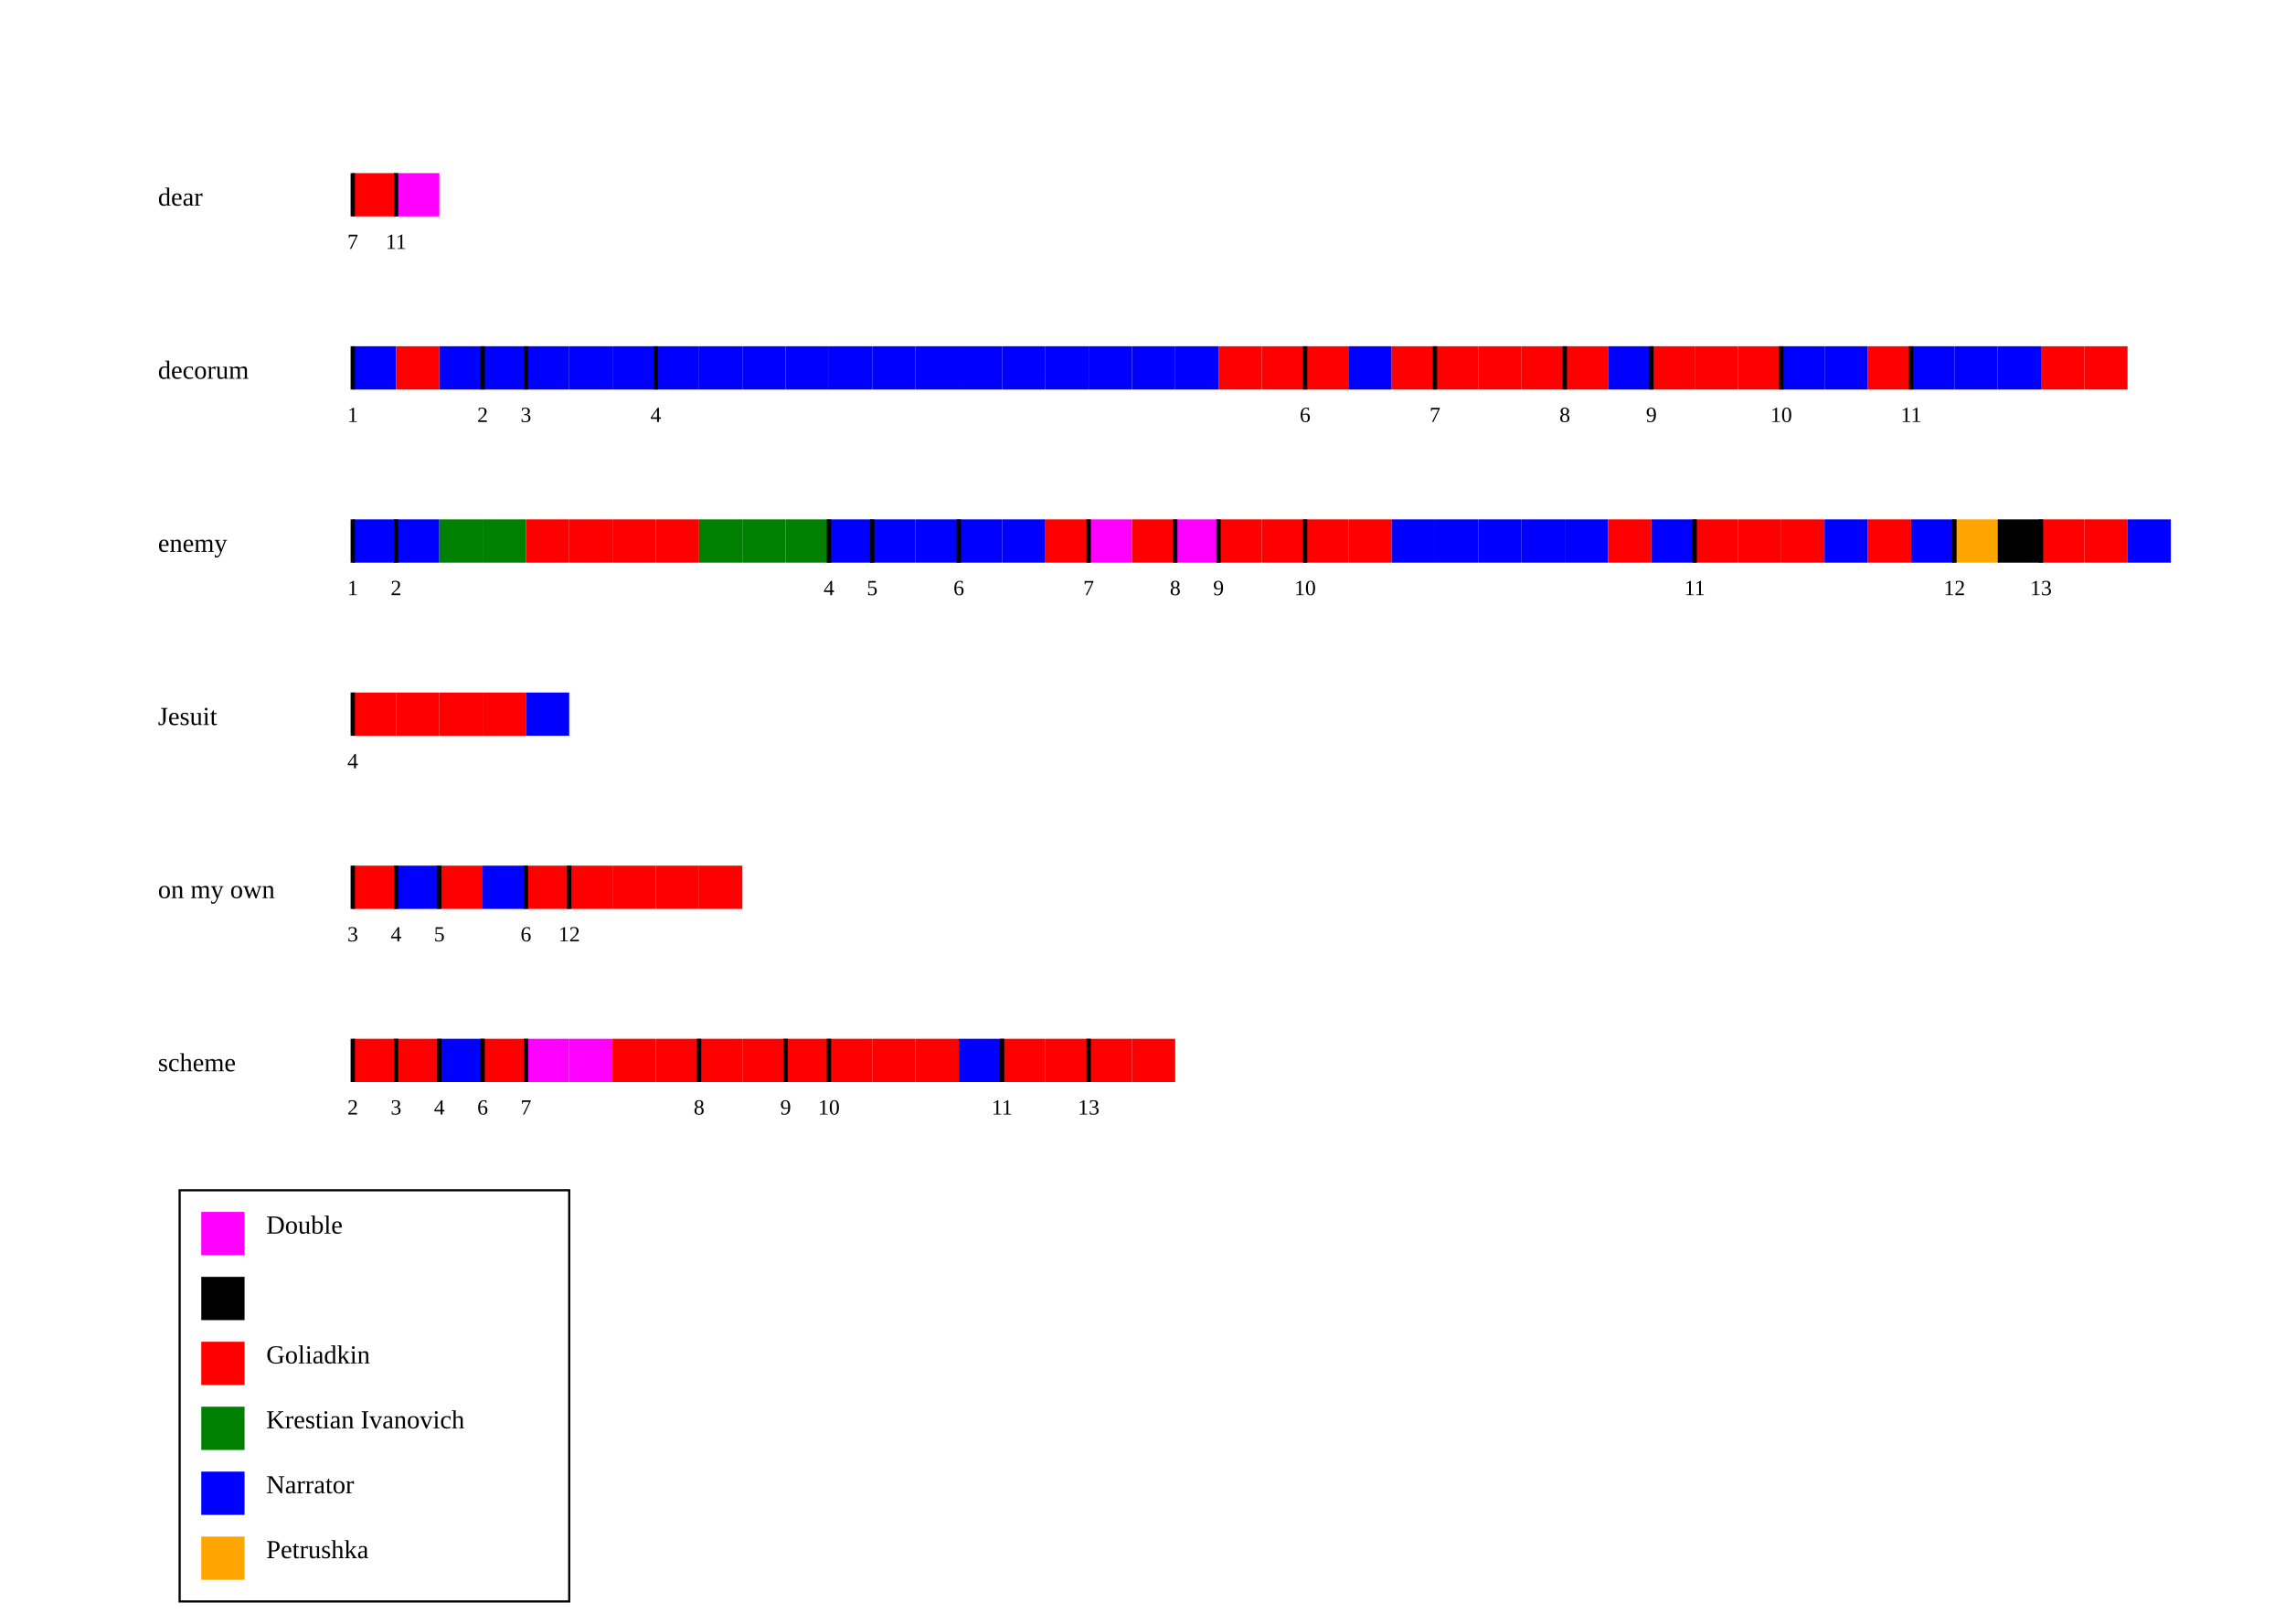
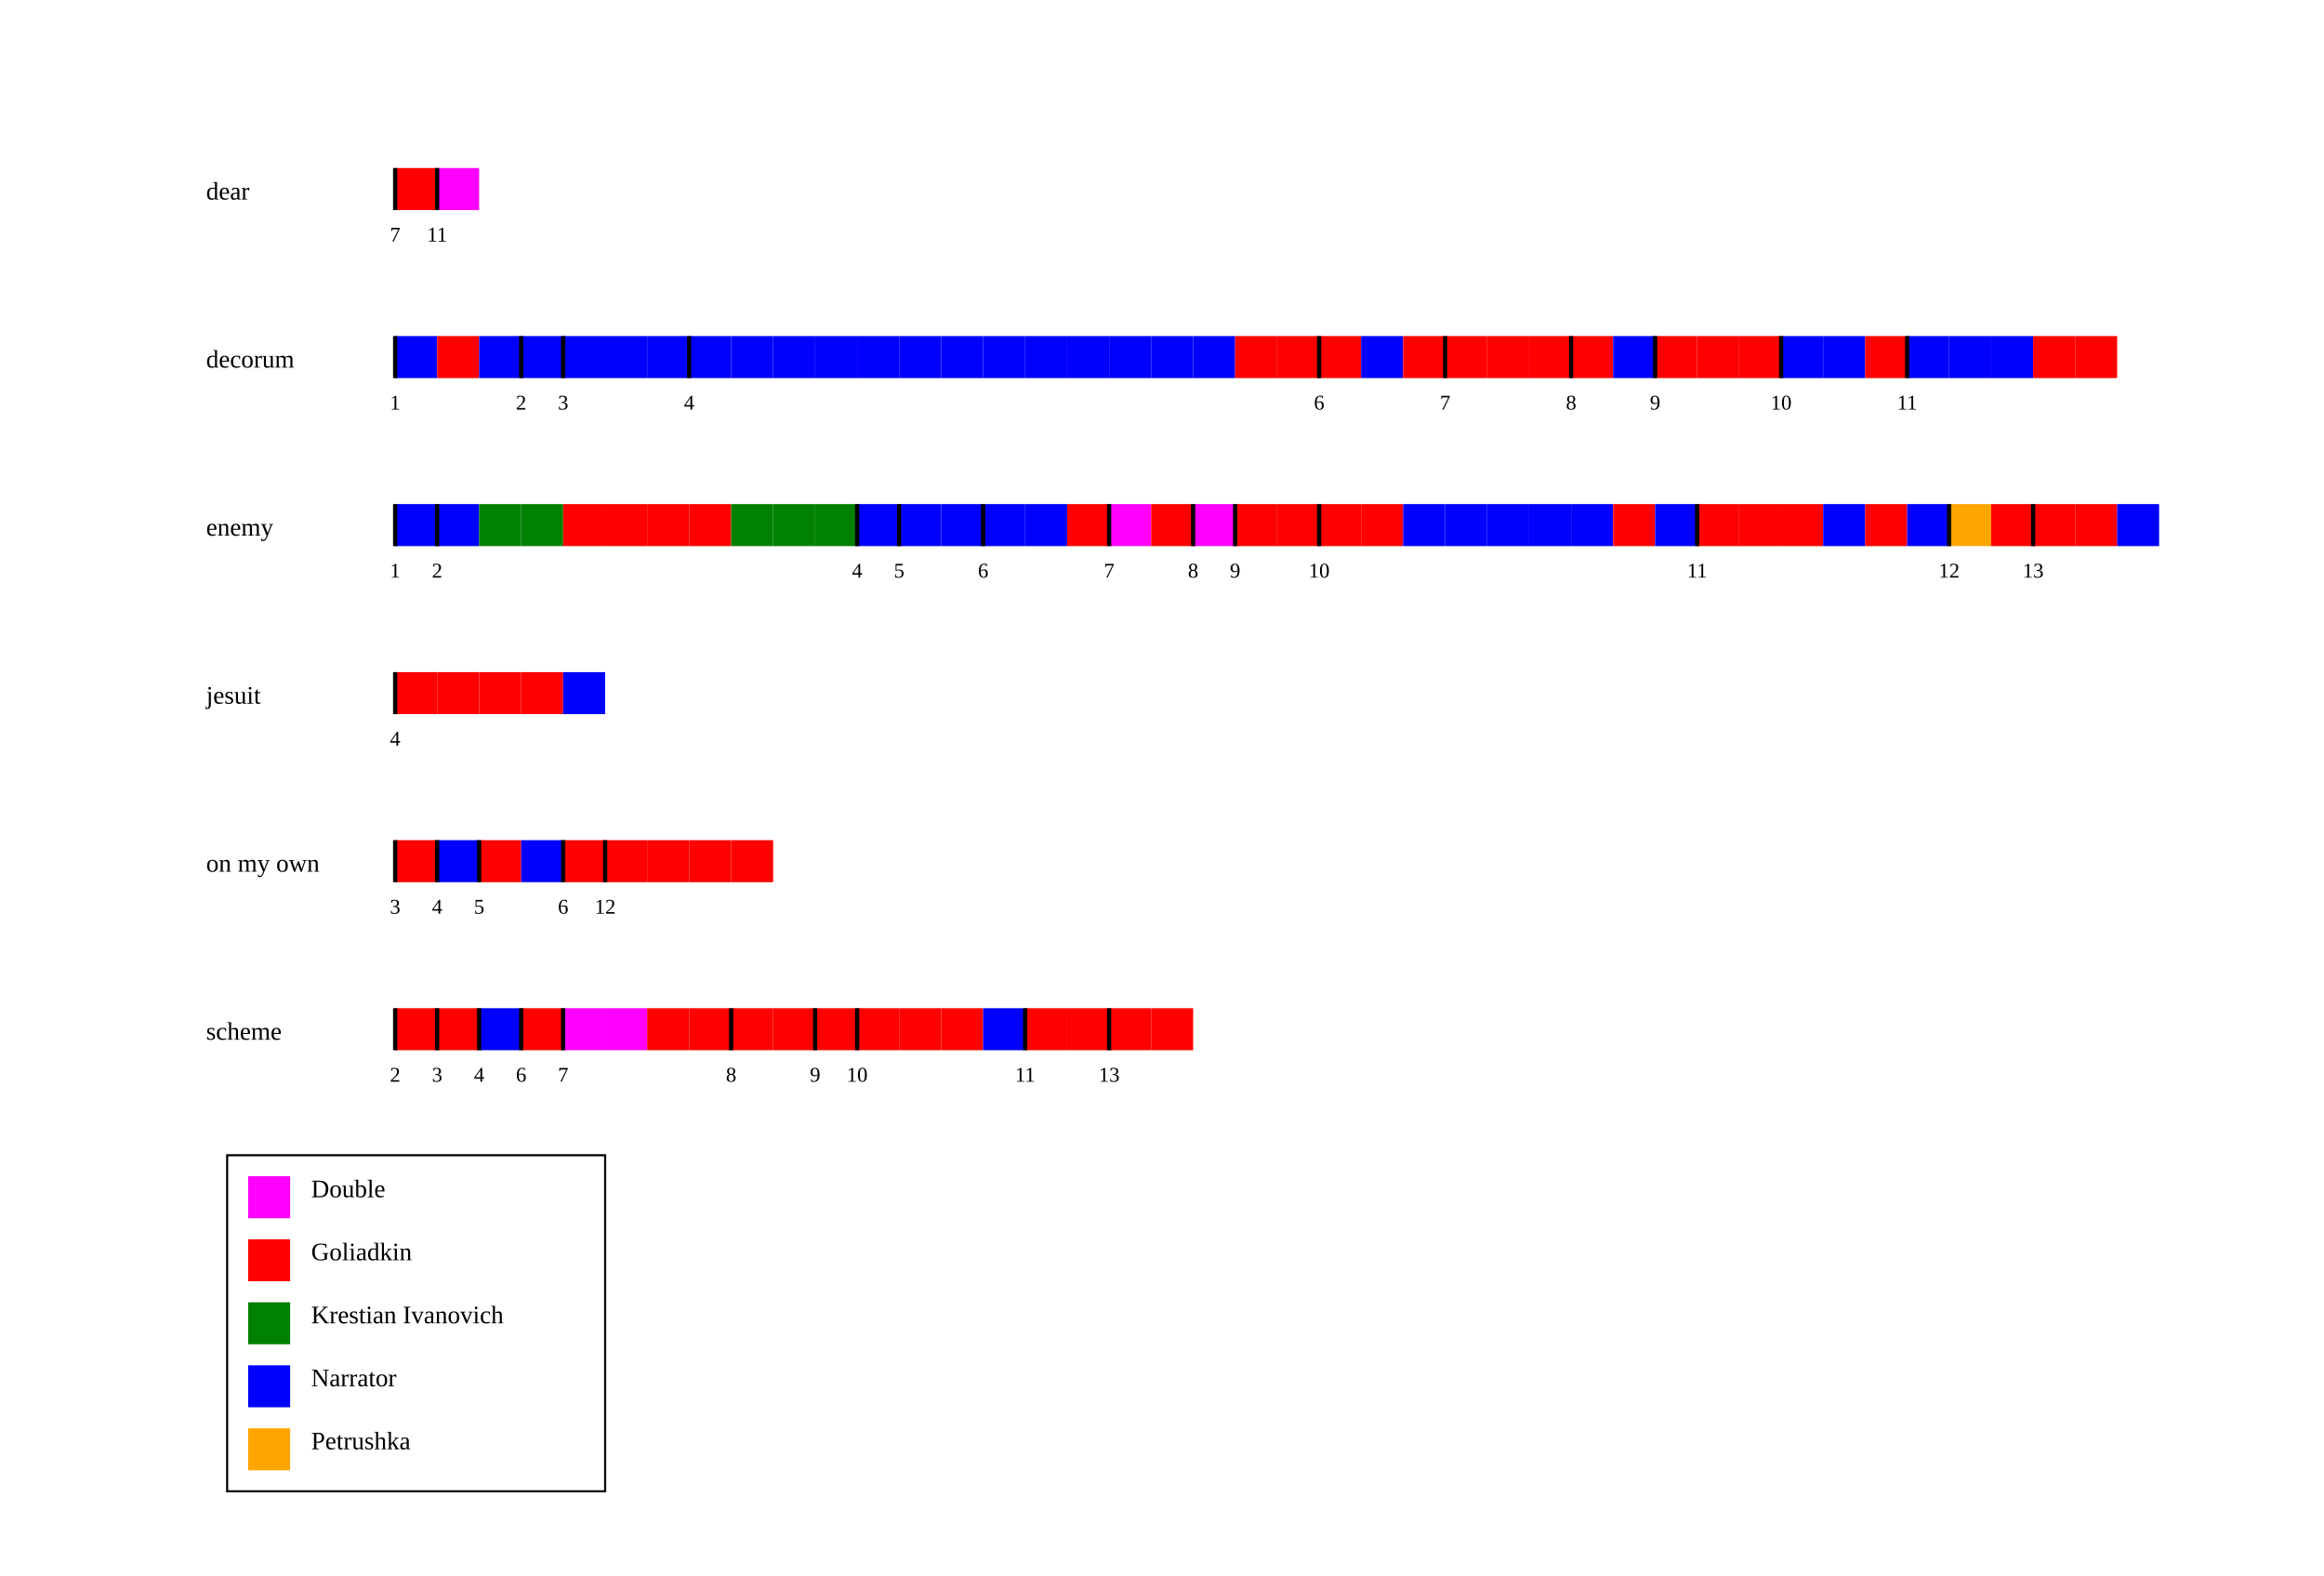
<svg xmlns="http://www.w3.org/2000/svg" height="750">
  <g transform="translate(10)">
    <text x="0" y="95">dear</text>
    <rect x="90" y="80" width="20" height="20" fill="red" />
    <text x="90" y="115" text-anchor="middle" font-size="smaller">7</text>
    <line x1="90" y1="80" x2="90" y2="100" stroke="black" stroke-width="2" />
    <rect x="110" y="80" width="20" height="20" fill="magenta" />
    <text x="110" y="115" text-anchor="middle" font-size="smaller">11</text>
    <line x1="110" y1="80" x2="110" y2="100" stroke="black" stroke-width="2" />
    <text x="0" y="175">decorum</text>
    <rect x="90" y="160" width="20" height="20" fill="blue" />
    <text x="90" y="195" text-anchor="middle" font-size="smaller">1</text>
    <line x1="90" y1="160" x2="90" y2="180" stroke="black" stroke-width="2" />
    <rect x="110" y="160" width="20" height="20" fill="red" />
    <rect x="130" y="160" width="20" height="20" fill="blue" />
    <rect x="150" y="160" width="20" height="20" fill="blue" />
    <text x="150" y="195" text-anchor="middle" font-size="smaller">2</text>
    <line x1="150" y1="160" x2="150" y2="180" stroke="black" stroke-width="2" />
    <rect x="170" y="160" width="20" height="20" fill="blue" />
    <text x="170" y="195" text-anchor="middle" font-size="smaller">3</text>
    <line x1="170" y1="160" x2="170" y2="180" stroke="black" stroke-width="2" />
    <rect x="190" y="160" width="20" height="20" fill="blue" />
    <rect x="210" y="160" width="20" height="20" fill="blue" />
    <rect x="230" y="160" width="20" height="20" fill="blue" />
    <text x="230" y="195" text-anchor="middle" font-size="smaller">4</text>
    <line x1="230" y1="160" x2="230" y2="180" stroke="black" stroke-width="2" />
    <rect x="250" y="160" width="20" height="20" fill="blue" />
    <rect x="270" y="160" width="20" height="20" fill="blue" />
    <rect x="290" y="160" width="20" height="20" fill="blue" />
    <rect x="310" y="160" width="20" height="20" fill="blue" />
    <rect x="330" y="160" width="20" height="20" fill="blue" />
    <rect x="350" y="160" width="20" height="20" fill="blue" />
    <rect x="370" y="160" width="20" height="20" fill="blue" />
    <rect x="390" y="160" width="20" height="20" fill="blue" />
    <rect x="410" y="160" width="20" height="20" fill="blue" />
    <rect x="430" y="160" width="20" height="20" fill="blue" />
    <rect x="450" y="160" width="20" height="20" fill="blue" />
    <rect x="470" y="160" width="20" height="20" fill="blue" />
    <rect x="490" y="160" width="20" height="20" fill="red" />
    <rect x="510" y="160" width="20" height="20" fill="red" />
    <rect x="530" y="160" width="20" height="20" fill="red" />
    <text x="530" y="195" text-anchor="middle" font-size="smaller">6</text>
    <line x1="530" y1="160" x2="530" y2="180" stroke="black" stroke-width="2" />
    <rect x="550" y="160" width="20" height="20" fill="blue" />
    <rect x="570" y="160" width="20" height="20" fill="red" />
    <rect x="590" y="160" width="20" height="20" fill="red" />
    <text x="590" y="195" text-anchor="middle" font-size="smaller">7</text>
    <line x1="590" y1="160" x2="590" y2="180" stroke="black" stroke-width="2" />
    <rect x="610" y="160" width="20" height="20" fill="red" />
    <rect x="630" y="160" width="20" height="20" fill="red" />
    <rect x="650" y="160" width="20" height="20" fill="red" />
    <text x="650" y="195" text-anchor="middle" font-size="smaller">8</text>
    <line x1="650" y1="160" x2="650" y2="180" stroke="black" stroke-width="2" />
    <rect x="670" y="160" width="20" height="20" fill="blue" />
    <rect x="690" y="160" width="20" height="20" fill="red" />
    <text x="690" y="195" text-anchor="middle" font-size="smaller">9</text>
    <line x1="690" y1="160" x2="690" y2="180" stroke="black" stroke-width="2" />
    <rect x="710" y="160" width="20" height="20" fill="red" />
    <rect x="730" y="160" width="20" height="20" fill="red" />
    <rect x="750" y="160" width="20" height="20" fill="blue" />
    <text x="750" y="195" text-anchor="middle" font-size="smaller">10</text>
    <line x1="750" y1="160" x2="750" y2="180" stroke="black" stroke-width="2" />
    <rect x="770" y="160" width="20" height="20" fill="blue" />
    <rect x="790" y="160" width="20" height="20" fill="red" />
    <rect x="810" y="160" width="20" height="20" fill="blue" />
    <text x="810" y="195" text-anchor="middle" font-size="smaller">11</text>
    <line x1="810" y1="160" x2="810" y2="180" stroke="black" stroke-width="2" />
    <rect x="830" y="160" width="20" height="20" fill="blue" />
    <rect x="850" y="160" width="20" height="20" fill="blue" />
    <rect x="870" y="160" width="20" height="20" fill="red" />
    <rect x="890" y="160" width="20" height="20" fill="red" />
    <text x="0" y="255">enemy</text>
    <rect x="90" y="240" width="20" height="20" fill="blue" />
    <text x="90" y="275" text-anchor="middle" font-size="smaller">1</text>
    <line x1="90" y1="240" x2="90" y2="260" stroke="black" stroke-width="2" />
    <rect x="110" y="240" width="20" height="20" fill="blue" />
    <text x="110" y="275" text-anchor="middle" font-size="smaller">2</text>
    <line x1="110" y1="240" x2="110" y2="260" stroke="black" stroke-width="2" />
    <rect x="130" y="240" width="20" height="20" fill="green" />
    <rect x="150" y="240" width="20" height="20" fill="green" />
    <rect x="170" y="240" width="20" height="20" fill="red" />
    <rect x="190" y="240" width="20" height="20" fill="red" />
    <rect x="210" y="240" width="20" height="20" fill="red" />
    <rect x="230" y="240" width="20" height="20" fill="red" />
    <rect x="250" y="240" width="20" height="20" fill="green" />
    <rect x="270" y="240" width="20" height="20" fill="green" />
    <rect x="290" y="240" width="20" height="20" fill="green" />
    <rect x="310" y="240" width="20" height="20" fill="blue" />
    <text x="310" y="275" text-anchor="middle" font-size="smaller">4</text>
    <line x1="310" y1="240" x2="310" y2="260" stroke="black" stroke-width="2" />
    <rect x="330" y="240" width="20" height="20" fill="blue" />
    <text x="330" y="275" text-anchor="middle" font-size="smaller">5</text>
    <line x1="330" y1="240" x2="330" y2="260" stroke="black" stroke-width="2" />
    <rect x="350" y="240" width="20" height="20" fill="blue" />
    <rect x="370" y="240" width="20" height="20" fill="blue" />
    <text x="370" y="275" text-anchor="middle" font-size="smaller">6</text>
    <line x1="370" y1="240" x2="370" y2="260" stroke="black" stroke-width="2" />
    <rect x="390" y="240" width="20" height="20" fill="blue" />
    <rect x="410" y="240" width="20" height="20" fill="red" />
    <rect x="430" y="240" width="20" height="20" fill="magenta" />
    <text x="430" y="275" text-anchor="middle" font-size="smaller">7</text>
    <line x1="430" y1="240" x2="430" y2="260" stroke="black" stroke-width="2" />
    <rect x="450" y="240" width="20" height="20" fill="red" />
    <rect x="470" y="240" width="20" height="20" fill="magenta" />
    <text x="470" y="275" text-anchor="middle" font-size="smaller">8</text>
    <line x1="470" y1="240" x2="470" y2="260" stroke="black" stroke-width="2" />
    <rect x="490" y="240" width="20" height="20" fill="red" />
    <text x="490" y="275" text-anchor="middle" font-size="smaller">9</text>
    <line x1="490" y1="240" x2="490" y2="260" stroke="black" stroke-width="2" />
    <rect x="510" y="240" width="20" height="20" fill="red" />
    <rect x="530" y="240" width="20" height="20" fill="red" />
    <text x="530" y="275" text-anchor="middle" font-size="smaller">10</text>
    <line x1="530" y1="240" x2="530" y2="260" stroke="black" stroke-width="2" />
    <rect x="550" y="240" width="20" height="20" fill="red" />
    <rect x="570" y="240" width="20" height="20" fill="blue" />
    <rect x="590" y="240" width="20" height="20" fill="blue" />
    <rect x="610" y="240" width="20" height="20" fill="blue" />
    <rect x="630" y="240" width="20" height="20" fill="blue" />
    <rect x="650" y="240" width="20" height="20" fill="blue" />
    <rect x="670" y="240" width="20" height="20" fill="red" />
    <rect x="690" y="240" width="20" height="20" fill="blue" />
    <rect x="710" y="240" width="20" height="20" fill="red" />
    <text x="710" y="275" text-anchor="middle" font-size="smaller">11</text>
    <line x1="710" y1="240" x2="710" y2="260" stroke="black" stroke-width="2" />
    <rect x="730" y="240" width="20" height="20" fill="red" />
    <rect x="750" y="240" width="20" height="20" fill="red" />
    <rect x="770" y="240" width="20" height="20" fill="blue" />
    <rect x="790" y="240" width="20" height="20" fill="red" />
    <rect x="810" y="240" width="20" height="20" fill="blue" />
    <rect x="830" y="240" width="20" height="20" fill="orange" />
    <text x="830" y="275" text-anchor="middle" font-size="smaller">12</text>
    <line x1="830" y1="240" x2="830" y2="260" stroke="black" stroke-width="2" />
-     <rect x="850" y="240" width="20" height="20" fill="" />
+     <rect x="850" y="240" width="20" height="20" fill="red" />
    <rect x="870" y="240" width="20" height="20" fill="red" />
    <text x="870" y="275" text-anchor="middle" font-size="smaller">13</text>
    <line x1="870" y1="240" x2="870" y2="260" stroke="black" stroke-width="2" />
    <rect x="890" y="240" width="20" height="20" fill="red" />
    <rect x="910" y="240" width="20" height="20" fill="blue" />
-     <text x="0" y="335">Jesuit</text>
+     <text x="0" y="335">jesuit</text>
    <rect x="90" y="320" width="20" height="20" fill="red" />
    <text x="90" y="355" text-anchor="middle" font-size="smaller">4</text>
    <line x1="90" y1="320" x2="90" y2="340" stroke="black" stroke-width="2" />
    <rect x="110" y="320" width="20" height="20" fill="red" />
    <rect x="130" y="320" width="20" height="20" fill="red" />
    <rect x="150" y="320" width="20" height="20" fill="red" />
    <rect x="170" y="320" width="20" height="20" fill="blue" />
    <text x="0" y="415">on my own</text>
    <rect x="90" y="400" width="20" height="20" fill="red" />
    <text x="90" y="435" text-anchor="middle" font-size="smaller">3</text>
    <line x1="90" y1="400" x2="90" y2="420" stroke="black" stroke-width="2" />
    <rect x="110" y="400" width="20" height="20" fill="blue" />
    <text x="110" y="435" text-anchor="middle" font-size="smaller">4</text>
    <line x1="110" y1="400" x2="110" y2="420" stroke="black" stroke-width="2" />
    <rect x="130" y="400" width="20" height="20" fill="red" />
    <text x="130" y="435" text-anchor="middle" font-size="smaller">5</text>
    <line x1="130" y1="400" x2="130" y2="420" stroke="black" stroke-width="2" />
    <rect x="150" y="400" width="20" height="20" fill="blue" />
    <rect x="170" y="400" width="20" height="20" fill="red" />
    <text x="170" y="435" text-anchor="middle" font-size="smaller">6</text>
    <line x1="170" y1="400" x2="170" y2="420" stroke="black" stroke-width="2" />
    <rect x="190" y="400" width="20" height="20" fill="red" />
    <text x="190" y="435" text-anchor="middle" font-size="smaller">12</text>
    <line x1="190" y1="400" x2="190" y2="420" stroke="black" stroke-width="2" />
    <rect x="210" y="400" width="20" height="20" fill="red" />
    <rect x="230" y="400" width="20" height="20" fill="red" />
    <rect x="250" y="400" width="20" height="20" fill="red" />
    <text x="0" y="495">scheme</text>
    <rect x="90" y="480" width="20" height="20" fill="red" />
    <text x="90" y="515" text-anchor="middle" font-size="smaller">2</text>
    <line x1="90" y1="480" x2="90" y2="500" stroke="black" stroke-width="2" />
    <rect x="110" y="480" width="20" height="20" fill="red" />
    <text x="110" y="515" text-anchor="middle" font-size="smaller">3</text>
    <line x1="110" y1="480" x2="110" y2="500" stroke="black" stroke-width="2" />
    <rect x="130" y="480" width="20" height="20" fill="blue" />
    <text x="130" y="515" text-anchor="middle" font-size="smaller">4</text>
    <line x1="130" y1="480" x2="130" y2="500" stroke="black" stroke-width="2" />
    <rect x="150" y="480" width="20" height="20" fill="red" />
    <text x="150" y="515" text-anchor="middle" font-size="smaller">6</text>
    <line x1="150" y1="480" x2="150" y2="500" stroke="black" stroke-width="2" />
    <rect x="170" y="480" width="20" height="20" fill="magenta" />
    <text x="170" y="515" text-anchor="middle" font-size="smaller">7</text>
    <line x1="170" y1="480" x2="170" y2="500" stroke="black" stroke-width="2" />
    <rect x="190" y="480" width="20" height="20" fill="magenta" />
    <rect x="210" y="480" width="20" height="20" fill="red" />
    <rect x="230" y="480" width="20" height="20" fill="red" />
    <rect x="250" y="480" width="20" height="20" fill="red" />
    <text x="250" y="515" text-anchor="middle" font-size="smaller">8</text>
    <line x1="250" y1="480" x2="250" y2="500" stroke="black" stroke-width="2" />
    <rect x="270" y="480" width="20" height="20" fill="red" />
    <rect x="290" y="480" width="20" height="20" fill="red" />
    <text x="290" y="515" text-anchor="middle" font-size="smaller">9</text>
    <line x1="290" y1="480" x2="290" y2="500" stroke="black" stroke-width="2" />
    <rect x="310" y="480" width="20" height="20" fill="red" />
    <text x="310" y="515" text-anchor="middle" font-size="smaller">10</text>
    <line x1="310" y1="480" x2="310" y2="500" stroke="black" stroke-width="2" />
    <rect x="330" y="480" width="20" height="20" fill="red" />
    <rect x="350" y="480" width="20" height="20" fill="red" />
    <rect x="370" y="480" width="20" height="20" fill="blue" />
    <rect x="390" y="480" width="20" height="20" fill="red" />
    <text x="390" y="515" text-anchor="middle" font-size="smaller">11</text>
    <line x1="390" y1="480" x2="390" y2="500" stroke="black" stroke-width="2" />
    <rect x="410" y="480" width="20" height="20" fill="red" />
    <rect x="430" y="480" width="20" height="20" fill="red" />
    <text x="430" y="515" text-anchor="middle" font-size="smaller">13</text>
    <line x1="430" y1="480" x2="430" y2="500" stroke="black" stroke-width="2" />
    <rect x="450" y="480" width="20" height="20" fill="red" />
    <g transform="translate(10, 560)">
-       <rect x="0" y="-10" width="180" height="190" fill="none" stroke="black" stroke-width="1" />
+       <rect x="0" y="-10" width="180" height="160" fill="none" stroke="black" stroke-width="1" />
      <rect x="10" y="0" height="20" width="20" fill="magenta" />
      <text x="40" y="10" alignment-baseline="central">Double</text>
-       <rect x="10" y="30" height="20" width="20" fill="" />
-       <text x="40" y="40" alignment-baseline="central" />
-       <rect x="10" y="60" height="20" width="20" fill="red" />
-       <text x="40" y="70" alignment-baseline="central">Goliadkin</text>
-       <rect x="10" y="90" height="20" width="20" fill="green" />
-       <text x="40" y="100" alignment-baseline="central">Krestian Ivanovich</text>
-       <rect x="10" y="120" height="20" width="20" fill="blue" />
-       <text x="40" y="130" alignment-baseline="central">Narrator</text>
-       <rect x="10" y="150" height="20" width="20" fill="orange" />
-       <text x="40" y="160" alignment-baseline="central">Petrushka</text>
+       <rect x="10" y="30" height="20" width="20" fill="red" />
+       <text x="40" y="40" alignment-baseline="central">Goliadkin</text>
+       <rect x="10" y="60" height="20" width="20" fill="green" />
+       <text x="40" y="70" alignment-baseline="central">Krestian Ivanovich</text>
+       <rect x="10" y="90" height="20" width="20" fill="blue" />
+       <text x="40" y="100" alignment-baseline="central">Narrator</text>
+       <rect x="10" y="120" height="20" width="20" fill="orange" />
+       <text x="40" y="130" alignment-baseline="central">Petrushka</text>
    </g>
  </g>
</svg>
